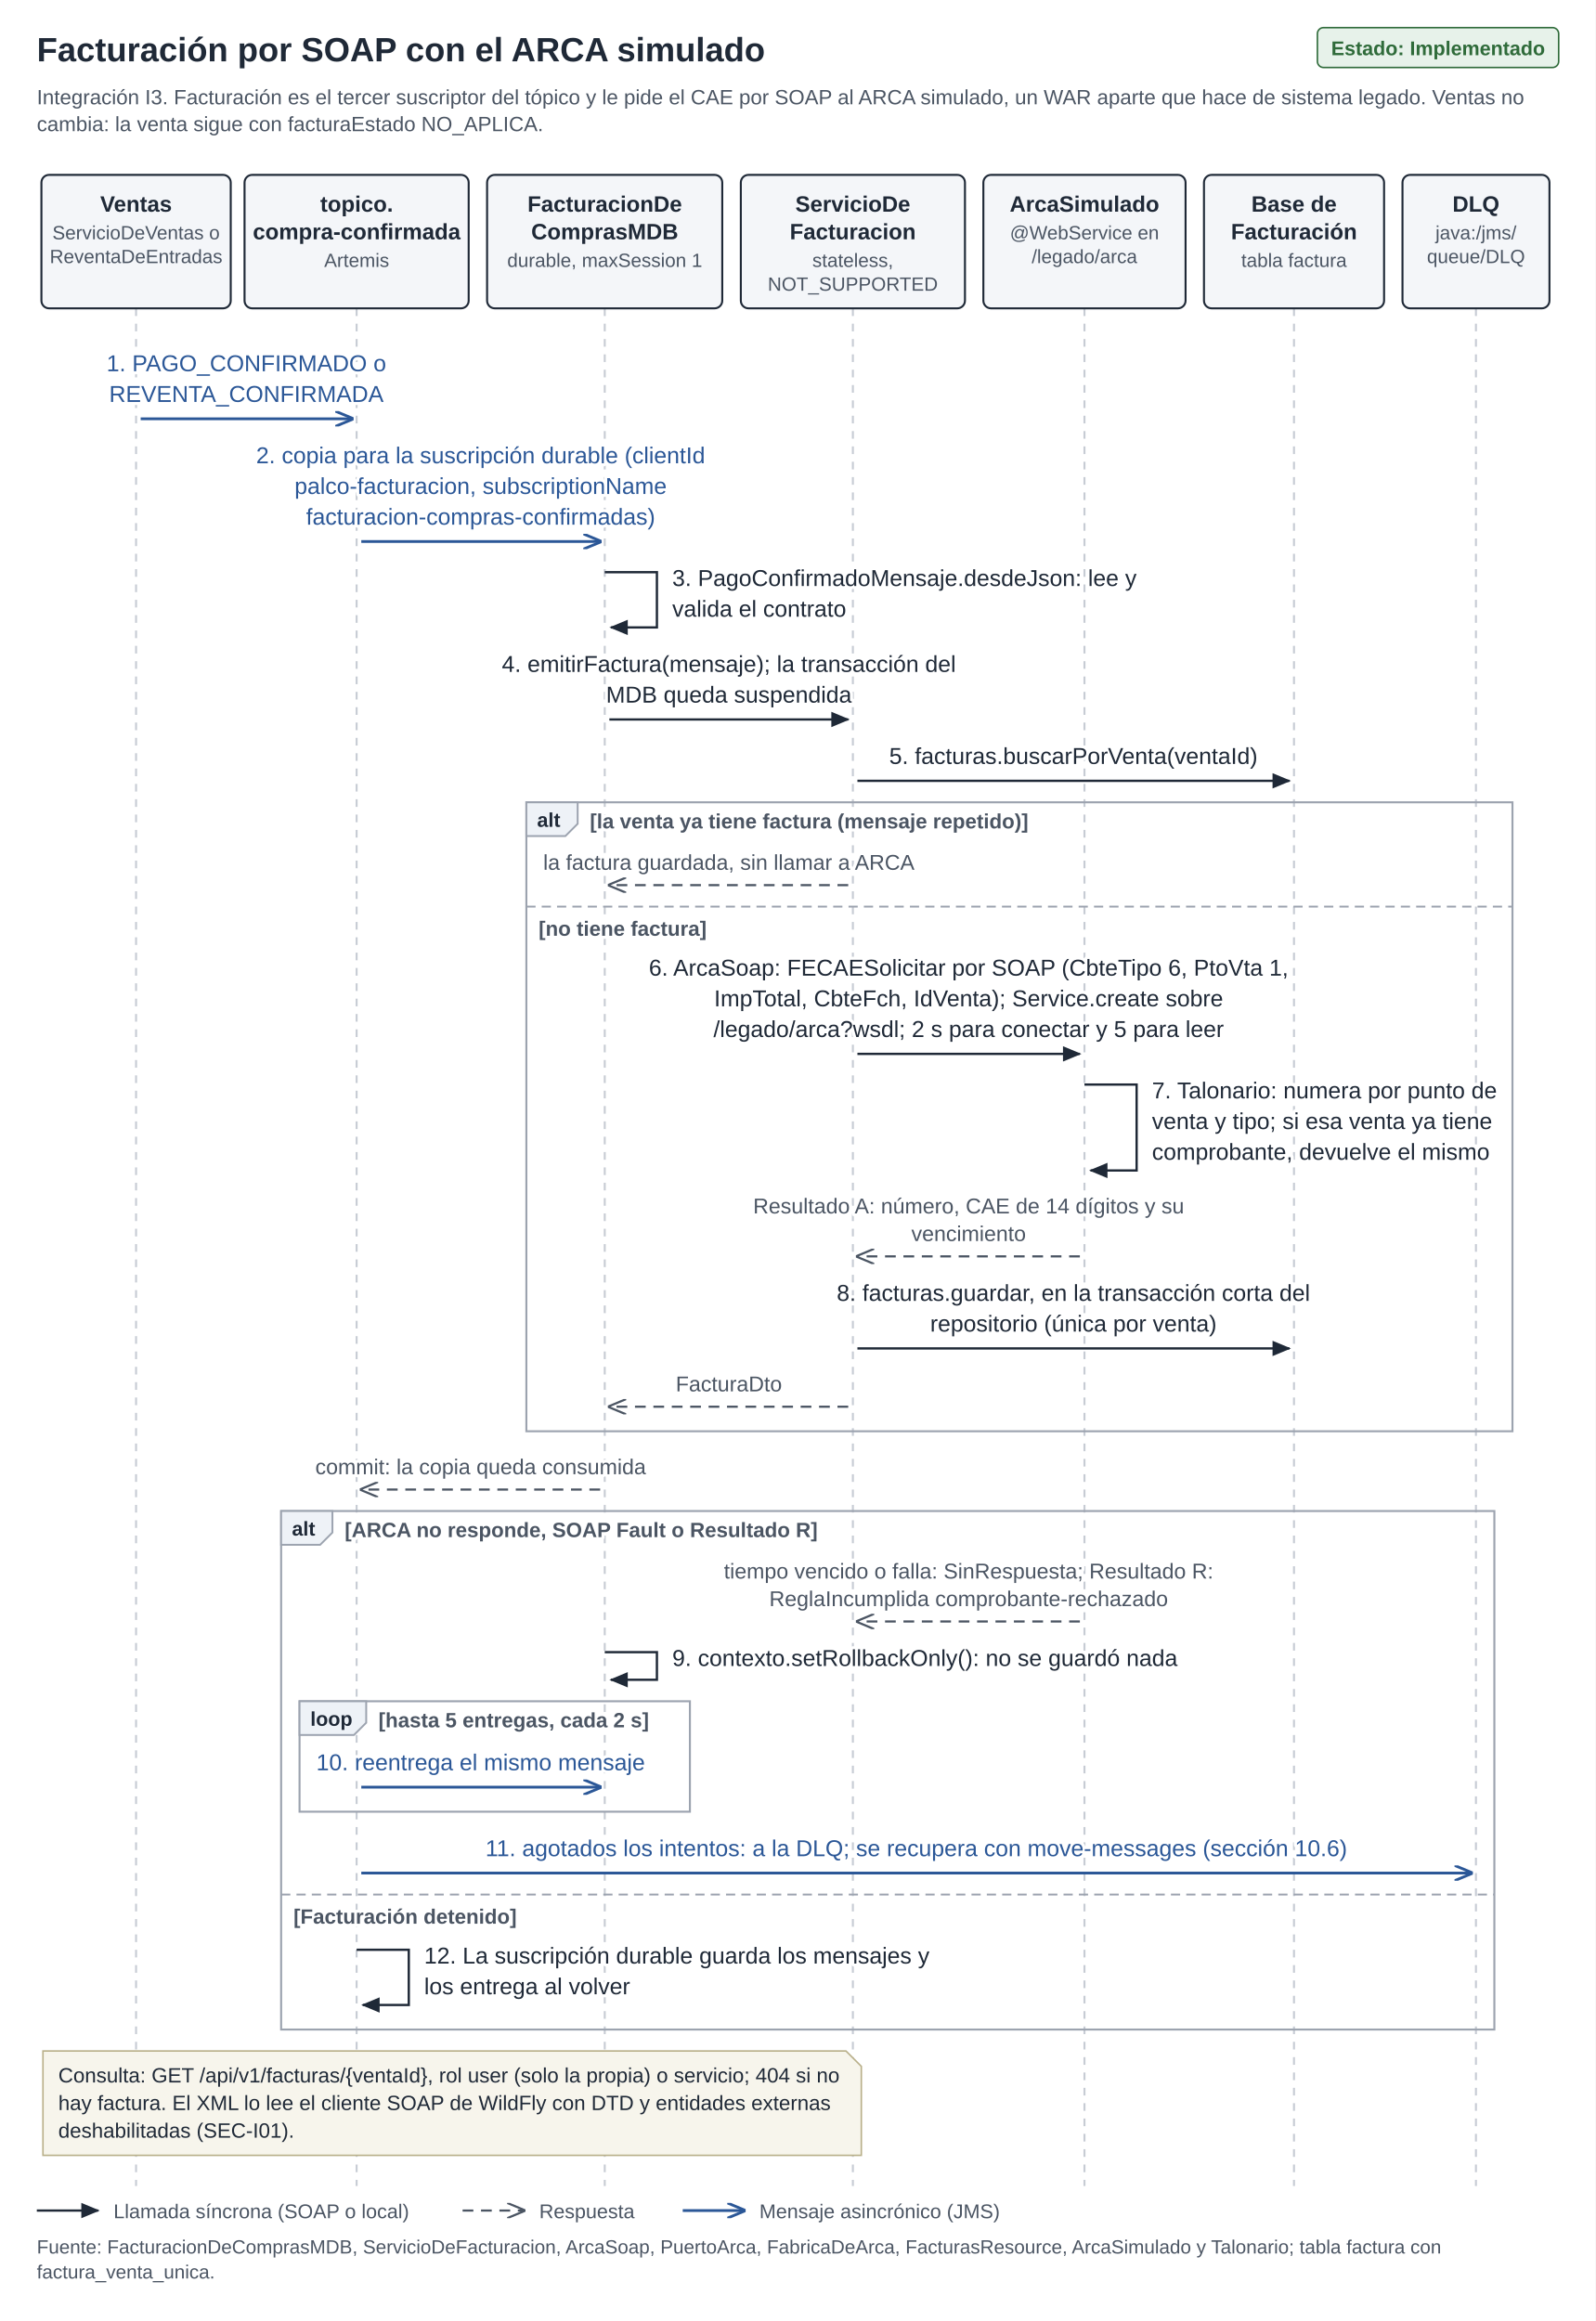
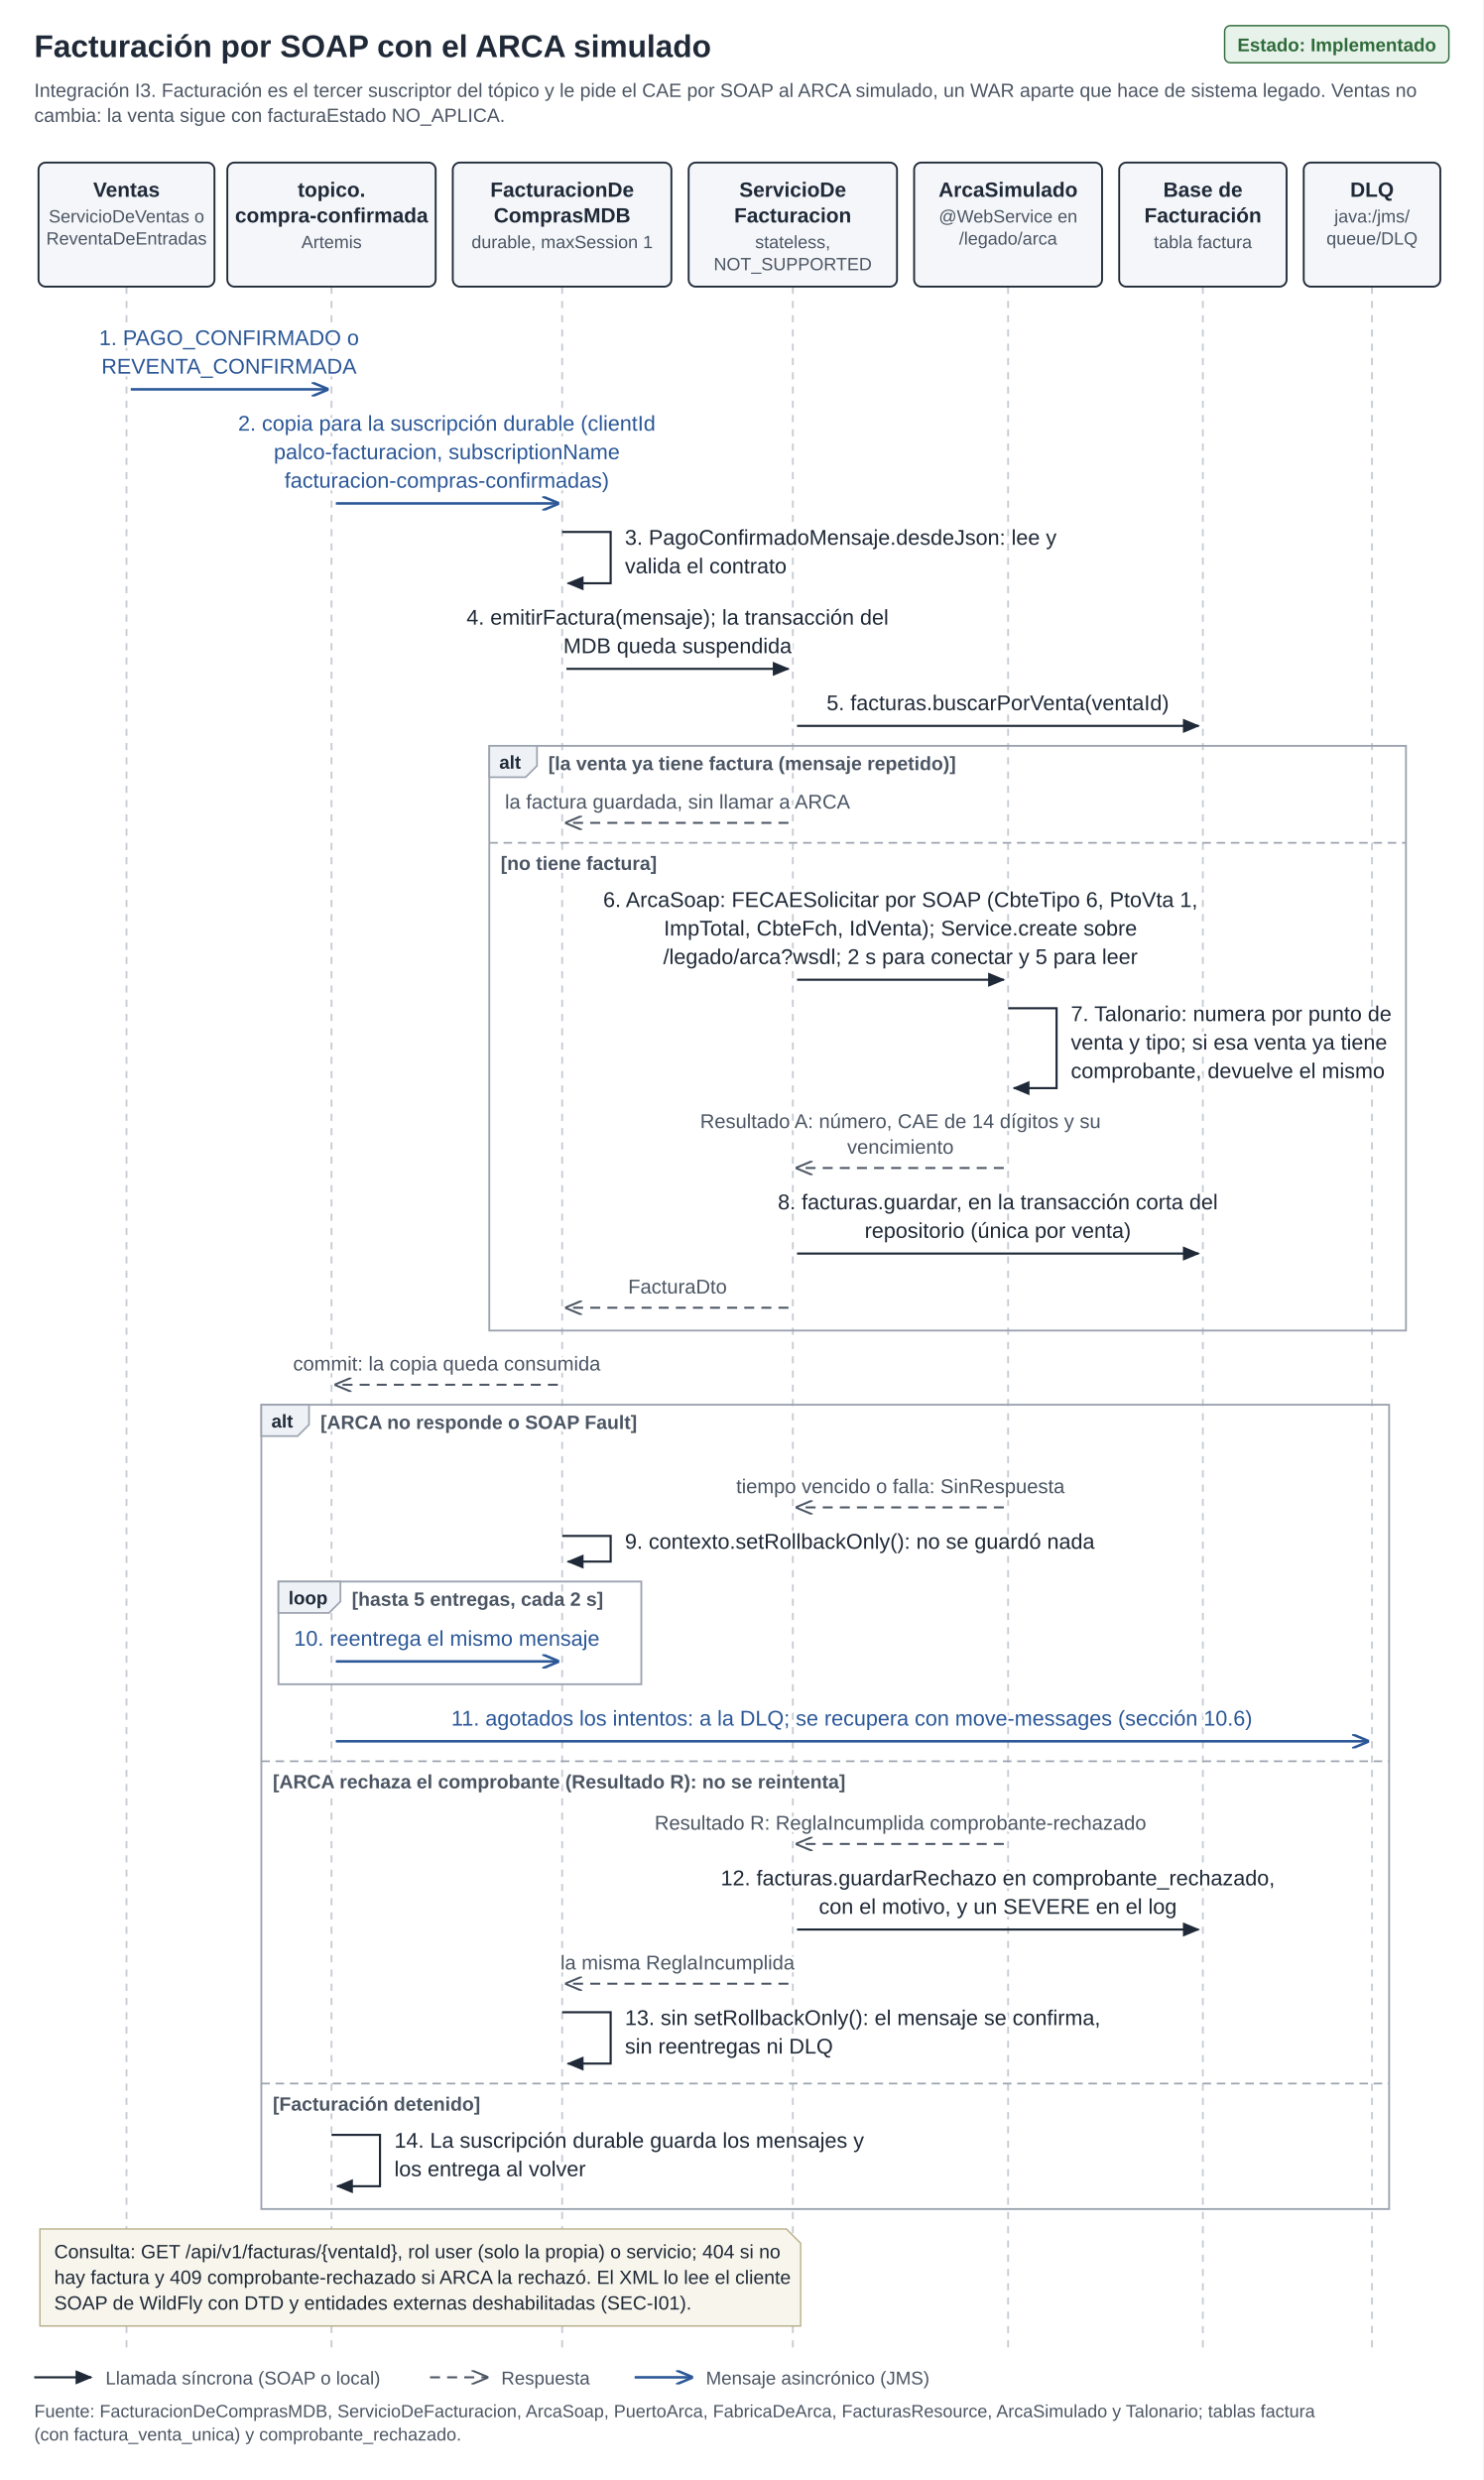
- <svg xmlns="http://www.w3.org/2000/svg" width="1040" height="1513" viewBox="0 0 1040 1513" font-family="Arial, Helvetica, sans-serif">
+ <svg xmlns="http://www.w3.org/2000/svg" width="1040" height="1739" viewBox="0 0 1040 1739" font-family="Arial, Helvetica, sans-serif">
  <defs>
    <marker id="lleno" viewBox="0 0 12 10" refX="11" refY="5" markerWidth="12" markerHeight="10" markerUnits="userSpaceOnUse" orient="auto">
      <path d="M0,0 L12,5 L0,10 z" fill="#1f2937" />
    </marker>
    <marker id="abierto" viewBox="0 0 12 10" refX="11" refY="5" markerWidth="12" markerHeight="10" markerUnits="userSpaceOnUse" orient="auto">
      <path d="M0,0 L12,5 L0,10" fill="none" stroke="#4b5563" stroke-width="1.4" />
    </marker>
    <marker id="async" viewBox="0 0 12 10" refX="11" refY="5" markerWidth="12" markerHeight="10" markerUnits="userSpaceOnUse" orient="auto">
      <path d="M0,0 L12,5 L0,10" fill="none" stroke="#2b5797" stroke-width="1.8" />
    </marker>
    <marker id="triangulo" viewBox="0 0 14 12" refX="13" refY="6" markerWidth="14" markerHeight="12" markerUnits="userSpaceOnUse" orient="auto">
      <path d="M0,0 L14,6 L0,12 z" fill="#ffffff" stroke="#1f2937" stroke-width="1.2" />
    </marker>
  </defs>
-   <rect x="0" y="0" width="1040" height="1513" fill="#ffffff" />
-   <line x1="88.696" y1="201" x2="88.696" y2="1425" stroke="#c7ccd4" stroke-width="1.3" stroke-dasharray="5 5" />
-   <line x1="232.464" y1="201" x2="232.464" y2="1425" stroke="#c7ccd4" stroke-width="1.3" stroke-dasharray="5 5" />
-   <line x1="394.203" y1="201" x2="394.203" y2="1425" stroke="#c7ccd4" stroke-width="1.3" stroke-dasharray="5 5" />
-   <line x1="555.942" y1="201" x2="555.942" y2="1425" stroke="#c7ccd4" stroke-width="1.3" stroke-dasharray="5 5" />
-   <line x1="706.899" y1="201" x2="706.899" y2="1425" stroke="#c7ccd4" stroke-width="1.3" stroke-dasharray="5 5" />
-   <line x1="843.478" y1="201" x2="843.478" y2="1425" stroke="#c7ccd4" stroke-width="1.3" stroke-dasharray="5 5" />
-   <line x1="962.087" y1="201" x2="962.087" y2="1425" stroke="#c7ccd4" stroke-width="1.3" stroke-dasharray="5 5" />
+   <rect x="0" y="0" width="1040" height="1739" fill="#ffffff" />
+   <line x1="88.696" y1="201" x2="88.696" y2="1651" stroke="#c7ccd4" stroke-width="1.3" stroke-dasharray="5 5" />
+   <line x1="232.464" y1="201" x2="232.464" y2="1651" stroke="#c7ccd4" stroke-width="1.3" stroke-dasharray="5 5" />
+   <line x1="394.203" y1="201" x2="394.203" y2="1651" stroke="#c7ccd4" stroke-width="1.3" stroke-dasharray="5 5" />
+   <line x1="555.942" y1="201" x2="555.942" y2="1651" stroke="#c7ccd4" stroke-width="1.3" stroke-dasharray="5 5" />
+   <line x1="706.899" y1="201" x2="706.899" y2="1651" stroke="#c7ccd4" stroke-width="1.3" stroke-dasharray="5 5" />
+   <line x1="843.478" y1="201" x2="843.478" y2="1651" stroke="#c7ccd4" stroke-width="1.3" stroke-dasharray="5 5" />
+   <line x1="962.087" y1="201" x2="962.087" y2="1651" stroke="#c7ccd4" stroke-width="1.3" stroke-dasharray="5 5" />
  <rect x="343.106" y="523" width="642.782" height="410" fill="none" stroke="#9ca3af" stroke-width="1.3" />
  <line x1="343.106" y1="591" x2="985.889" y2="591" stroke="#9ca3af" stroke-width="1.2" stroke-dasharray="6 4" />
  <rect x="195.253" y="1109" width="254.458" height="72" fill="none" stroke="#9ca3af" stroke-width="1.3" />
-   <rect x="183.253" y="985" width="790.834" height="338" fill="none" stroke="#9ca3af" stroke-width="1.3" />
+   <rect x="183.253" y="985" width="790.834" height="564" fill="none" stroke="#9ca3af" stroke-width="1.3" />
  <line x1="183.253" y1="1235" x2="974.087" y2="1235" stroke="#9ca3af" stroke-width="1.2" stroke-dasharray="6 4" />
+   <line x1="183.253" y1="1461" x2="974.087" y2="1461" stroke="#9ca3af" stroke-width="1.2" stroke-dasharray="6 4" />
  <text x="24.0" y="40.0" font-family="Arial, Helvetica, sans-serif" font-size="22" fill="#1f2937" text-anchor="start" font-weight="bold">Facturación por SOAP con el ARCA simulado</text>
  <rect x="858.736" y="18" width="157.264" height="26" rx="4" fill="#e7f2ea" stroke="#2f6b3a" stroke-width="1" />
  <text x="937.4" y="36.0" font-family="Arial, Helvetica, sans-serif" font-size="13" fill="#2f6b3a" text-anchor="middle" font-weight="bold">Estado: Implementado</text>
  <text x="24.0" y="68.0" font-family="Arial, Helvetica, sans-serif" font-size="13.5" fill="#4b5563" text-anchor="start">Integración I3. Facturación es el tercer suscriptor del tópico y le pide el CAE por SOAP al ARCA simulado, un WAR aparte que hace de sistema legado. Ventas no</text>
  <text x="24.0" y="85.5" font-family="Arial, Helvetica, sans-serif" font-size="13.5" fill="#4b5563" text-anchor="start">cambia: la venta sigue con facturaEstado NO_APLICA.</text>
  <rect x="27.0" y="114" width="123.4" height="87" rx="5" fill="#f4f6f9" stroke="#1f2937" stroke-width="1.3" />
  <text x="88.7" y="138.0" font-family="Arial, Helvetica, sans-serif" font-size="14.5" fill="#1f2937" text-anchor="middle" font-weight="bold">Ventas</text>
  <text x="88.7" y="156.0" font-family="Arial, Helvetica, sans-serif" font-size="12.5" fill="#4b5563" text-anchor="middle">ServicioDeVentas o</text>
  <text x="88.7" y="171.5" font-family="Arial, Helvetica, sans-serif" font-size="12.5" fill="#4b5563" text-anchor="middle">ReventaDeEntradas</text>
  <rect x="159.4" y="114" width="146.1" height="87" rx="5" fill="#f4f6f9" stroke="#1f2937" stroke-width="1.3" />
  <text x="232.5" y="138.0" font-family="Arial, Helvetica, sans-serif" font-size="14.5" fill="#1f2937" text-anchor="middle" font-weight="bold">topico.</text>
  <text x="232.5" y="156.0" font-family="Arial, Helvetica, sans-serif" font-size="14.5" fill="#1f2937" text-anchor="middle" font-weight="bold">compra-confirmada</text>
  <text x="232.5" y="174.0" font-family="Arial, Helvetica, sans-serif" font-size="12.5" fill="#4b5563" text-anchor="middle">Artemis</text>
  <rect x="317.5" y="114" width="153.3" height="87" rx="5" fill="#f4f6f9" stroke="#1f2937" stroke-width="1.3" />
  <text x="394.2" y="138.0" font-family="Arial, Helvetica, sans-serif" font-size="14.5" fill="#1f2937" text-anchor="middle" font-weight="bold">FacturacionDe</text>
  <text x="394.2" y="156.0" font-family="Arial, Helvetica, sans-serif" font-size="14.5" fill="#1f2937" text-anchor="middle" font-weight="bold">ComprasMDB</text>
  <text x="394.2" y="174.0" font-family="Arial, Helvetica, sans-serif" font-size="12.5" fill="#4b5563" text-anchor="middle">durable, maxSession 1</text>
  <rect x="482.9" y="114" width="146.1" height="87" rx="5" fill="#f4f6f9" stroke="#1f2937" stroke-width="1.3" />
  <text x="555.9" y="138.0" font-family="Arial, Helvetica, sans-serif" font-size="14.5" fill="#1f2937" text-anchor="middle" font-weight="bold">ServicioDe</text>
  <text x="555.9" y="156.0" font-family="Arial, Helvetica, sans-serif" font-size="14.5" fill="#1f2937" text-anchor="middle" font-weight="bold">Facturacion</text>
  <text x="555.9" y="174.0" font-family="Arial, Helvetica, sans-serif" font-size="12.5" fill="#4b5563" text-anchor="middle">stateless,</text>
  <text x="555.9" y="189.5" font-family="Arial, Helvetica, sans-serif" font-size="12.5" fill="#4b5563" text-anchor="middle">NOT_SUPPORTED</text>
  <rect x="641.0" y="114" width="131.8" height="87" rx="5" fill="#f4f6f9" stroke="#1f2937" stroke-width="1.3" />
  <text x="706.9" y="138.0" font-family="Arial, Helvetica, sans-serif" font-size="14.5" fill="#1f2937" text-anchor="middle" font-weight="bold">ArcaSimulado</text>
  <text x="706.9" y="156.0" font-family="Arial, Helvetica, sans-serif" font-size="12.5" fill="#4b5563" text-anchor="middle">@WebService en</text>
  <text x="706.9" y="171.5" font-family="Arial, Helvetica, sans-serif" font-size="12.5" fill="#4b5563" text-anchor="middle">/legado/arca</text>
  <rect x="784.8" y="114" width="117.4" height="87" rx="5" fill="#f4f6f9" stroke="#1f2937" stroke-width="1.3" />
  <text x="843.5" y="138.0" font-family="Arial, Helvetica, sans-serif" font-size="14.5" fill="#1f2937" text-anchor="middle" font-weight="bold">Base de</text>
  <text x="843.5" y="156.0" font-family="Arial, Helvetica, sans-serif" font-size="14.5" fill="#1f2937" text-anchor="middle" font-weight="bold">Facturación</text>
  <text x="843.5" y="174.0" font-family="Arial, Helvetica, sans-serif" font-size="12.5" fill="#4b5563" text-anchor="middle">tabla factura</text>
  <rect x="914.2" y="114" width="95.8" height="87" rx="5" fill="#f4f6f9" stroke="#1f2937" stroke-width="1.3" />
  <text x="962.1" y="138.0" font-family="Arial, Helvetica, sans-serif" font-size="14.5" fill="#1f2937" text-anchor="middle" font-weight="bold">DLQ</text>
  <text x="962.1" y="156.0" font-family="Arial, Helvetica, sans-serif" font-size="12.5" fill="#4b5563" text-anchor="middle">java:/jms/</text>
  <text x="962.1" y="171.5" font-family="Arial, Helvetica, sans-serif" font-size="12.5" fill="#4b5563" text-anchor="middle">queue/DLQ</text>
  <text x="160.6" y="242.0" font-family="Arial, Helvetica, sans-serif" font-size="15" fill="#2b5797" text-anchor="middle" stroke="#ffffff" stroke-width="4" stroke-linejoin="round" paint-order="stroke">1. PAGO_CONFIRMADO o</text>
  <text x="160.6" y="262.0" font-family="Arial, Helvetica, sans-serif" font-size="15" fill="#2b5797" text-anchor="middle" stroke="#ffffff" stroke-width="4" stroke-linejoin="round" paint-order="stroke">REVENTA_CONFIRMADA</text>
  <line x1="91.7" y1="273" x2="229.5" y2="273" stroke="#2b5797" stroke-width="1.8" marker-end="url(#async)" />
  <text x="313.3" y="302" font-family="Arial, Helvetica, sans-serif" font-size="15" fill="#2b5797" text-anchor="middle" stroke="#ffffff" stroke-width="4" stroke-linejoin="round" paint-order="stroke">2. copia para la suscripción durable (clientId</text>
  <text x="313.3" y="322" font-family="Arial, Helvetica, sans-serif" font-size="15" fill="#2b5797" text-anchor="middle" stroke="#ffffff" stroke-width="4" stroke-linejoin="round" paint-order="stroke">palco-facturacion, subscriptionName</text>
  <text x="313.3" y="342" font-family="Arial, Helvetica, sans-serif" font-size="15" fill="#2b5797" text-anchor="middle" stroke="#ffffff" stroke-width="4" stroke-linejoin="round" paint-order="stroke">facturacion-compras-confirmadas)</text>
  <line x1="235.5" y1="353" x2="391.2" y2="353" stroke="#2b5797" stroke-width="1.8" marker-end="url(#async)" />
  <text x="438.2" y="382" font-family="Arial, Helvetica, sans-serif" font-size="15" fill="#1f2937" text-anchor="start" stroke="#ffffff" stroke-width="4" stroke-linejoin="round" paint-order="stroke">3. PagoConfirmadoMensaje.desdeJson: lee y</text>
  <text x="438.2" y="402" font-family="Arial, Helvetica, sans-serif" font-size="15" fill="#1f2937" text-anchor="start" stroke="#ffffff" stroke-width="4" stroke-linejoin="round" paint-order="stroke">valida el contrato</text>
  <polyline points="394.203,373 428.203,373 428.203,409 398.203,409" fill="none" stroke="#1f2937" stroke-width="1.5" marker-end="url(#lleno)" />
  <text x="475.1" y="438" font-family="Arial, Helvetica, sans-serif" font-size="15" fill="#1f2937" text-anchor="middle" stroke="#ffffff" stroke-width="4" stroke-linejoin="round" paint-order="stroke">4. emitirFactura(mensaje); la transacción del</text>
  <text x="475.1" y="458" font-family="Arial, Helvetica, sans-serif" font-size="15" fill="#1f2937" text-anchor="middle" stroke="#ffffff" stroke-width="4" stroke-linejoin="round" paint-order="stroke">MDB queda suspendida</text>
  <line x1="397.2" y1="469" x2="552.9" y2="469" stroke="#1f2937" stroke-width="1.5" marker-end="url(#lleno)" />
  <text x="699.7" y="498" font-family="Arial, Helvetica, sans-serif" font-size="15" fill="#1f2937" text-anchor="middle" stroke="#ffffff" stroke-width="4" stroke-linejoin="round" paint-order="stroke">5. facturas.buscarPorVenta(ventaId)</text>
  <line x1="558.9" y1="509" x2="840.5" y2="509" stroke="#1f2937" stroke-width="1.5" marker-end="url(#lleno)" />
  <text x="475.1" y="567" font-family="Arial, Helvetica, sans-serif" font-size="14" fill="#4b5563" text-anchor="middle" stroke="#ffffff" stroke-width="4" stroke-linejoin="round" paint-order="stroke">la factura guardada, sin llamar a ARCA</text>
  <line x1="552.9" y1="577" x2="397.2" y2="577" stroke="#4b5563" stroke-width="1.4" stroke-dasharray="7 5" marker-end="url(#abierto)" />
  <text x="631.4" y="636" font-family="Arial, Helvetica, sans-serif" font-size="15" fill="#1f2937" text-anchor="middle" stroke="#ffffff" stroke-width="4" stroke-linejoin="round" paint-order="stroke">6. ArcaSoap: FECAESolicitar por SOAP (CbteTipo 6, PtoVta 1,</text>
  <text x="631.4" y="656" font-family="Arial, Helvetica, sans-serif" font-size="15" fill="#1f2937" text-anchor="middle" stroke="#ffffff" stroke-width="4" stroke-linejoin="round" paint-order="stroke">ImpTotal, CbteFch, IdVenta); Service.create sobre</text>
  <text x="631.4" y="676" font-family="Arial, Helvetica, sans-serif" font-size="15" fill="#1f2937" text-anchor="middle" stroke="#ffffff" stroke-width="4" stroke-linejoin="round" paint-order="stroke">/legado/arca?wsdl; 2 s para conectar y 5 para leer</text>
  <line x1="558.9" y1="687" x2="703.9" y2="687" stroke="#1f2937" stroke-width="1.5" marker-end="url(#lleno)" />
  <text x="750.9" y="716" font-family="Arial, Helvetica, sans-serif" font-size="15" fill="#1f2937" text-anchor="start" stroke="#ffffff" stroke-width="4" stroke-linejoin="round" paint-order="stroke">7. Talonario: numera por punto de</text>
  <text x="750.9" y="736" font-family="Arial, Helvetica, sans-serif" font-size="15" fill="#1f2937" text-anchor="start" stroke="#ffffff" stroke-width="4" stroke-linejoin="round" paint-order="stroke">venta y tipo; si esa venta ya tiene</text>
  <text x="750.9" y="756" font-family="Arial, Helvetica, sans-serif" font-size="15" fill="#1f2937" text-anchor="start" stroke="#ffffff" stroke-width="4" stroke-linejoin="round" paint-order="stroke">comprobante, devuelve el mismo</text>
  <polyline points="706.899,707 740.899,707 740.899,763 710.899,763" fill="none" stroke="#1f2937" stroke-width="1.5" marker-end="url(#lleno)" />
  <text x="631.4" y="791" font-family="Arial, Helvetica, sans-serif" font-size="14" fill="#4b5563" text-anchor="middle" stroke="#ffffff" stroke-width="4" stroke-linejoin="round" paint-order="stroke">Resultado A: número, CAE de 14 dígitos y su</text>
  <text x="631.4" y="809" font-family="Arial, Helvetica, sans-serif" font-size="14" fill="#4b5563" text-anchor="middle" stroke="#ffffff" stroke-width="4" stroke-linejoin="round" paint-order="stroke">vencimiento</text>
  <line x1="703.9" y1="819" x2="558.9" y2="819" stroke="#4b5563" stroke-width="1.4" stroke-dasharray="7 5" marker-end="url(#abierto)" />
  <text x="699.7" y="848" font-family="Arial, Helvetica, sans-serif" font-size="15" fill="#1f2937" text-anchor="middle" stroke="#ffffff" stroke-width="4" stroke-linejoin="round" paint-order="stroke">8. facturas.guardar, en la transacción corta del</text>
  <text x="699.7" y="868" font-family="Arial, Helvetica, sans-serif" font-size="15" fill="#1f2937" text-anchor="middle" stroke="#ffffff" stroke-width="4" stroke-linejoin="round" paint-order="stroke">repositorio (única por venta)</text>
  <line x1="558.9" y1="879" x2="840.5" y2="879" stroke="#1f2937" stroke-width="1.5" marker-end="url(#lleno)" />
  <text x="475.1" y="907" font-family="Arial, Helvetica, sans-serif" font-size="14" fill="#4b5563" text-anchor="middle" stroke="#ffffff" stroke-width="4" stroke-linejoin="round" paint-order="stroke">FacturaDto</text>
  <line x1="552.9" y1="917" x2="397.2" y2="917" stroke="#4b5563" stroke-width="1.4" stroke-dasharray="7 5" marker-end="url(#abierto)" />
  <path d="M343.106,523 L376.547,523 L376.547,537 L368.547,545 L343.106,545 z" fill="#eef2f7" stroke="#9ca3af" stroke-width="1.2" />
  <text x="350.1" y="539" font-family="Arial, Helvetica, sans-serif" font-size="13" fill="#1f2937" text-anchor="start" font-weight="bold">alt</text>
  <text x="384.5" y="540" font-family="Arial, Helvetica, sans-serif" font-size="13.5" fill="#4b5563" text-anchor="start" font-weight="bold" stroke="#ffffff" stroke-width="4" stroke-linejoin="round" paint-order="stroke">[la venta ya tiene factura (mensaje repetido)]</text>
  <text x="351.1" y="610" font-family="Arial, Helvetica, sans-serif" font-size="13.5" fill="#4b5563" text-anchor="start" font-weight="bold" stroke="#ffffff" stroke-width="4" stroke-linejoin="round" paint-order="stroke">[no tiene factura]</text>
  <text x="313.3" y="961" font-family="Arial, Helvetica, sans-serif" font-size="14" fill="#4b5563" text-anchor="middle" stroke="#ffffff" stroke-width="4" stroke-linejoin="round" paint-order="stroke">commit: la copia queda consumida</text>
  <line x1="391.2" y1="971" x2="235.5" y2="971" stroke="#4b5563" stroke-width="1.4" stroke-dasharray="7 5" marker-end="url(#abierto)" />
-   <text x="631.4" y="1029" font-family="Arial, Helvetica, sans-serif" font-size="14" fill="#4b5563" text-anchor="middle" stroke="#ffffff" stroke-width="4" stroke-linejoin="round" paint-order="stroke">tiempo vencido o falla: SinRespuesta; Resultado R:</text>
-   <text x="631.4" y="1047" font-family="Arial, Helvetica, sans-serif" font-size="14" fill="#4b5563" text-anchor="middle" stroke="#ffffff" stroke-width="4" stroke-linejoin="round" paint-order="stroke">ReglaIncumplida comprobante-rechazado</text>
+   <text x="631.4" y="1047" font-family="Arial, Helvetica, sans-serif" font-size="14" fill="#4b5563" text-anchor="middle" stroke="#ffffff" stroke-width="4" stroke-linejoin="round" paint-order="stroke">tiempo vencido o falla: SinRespuesta</text>
  <line x1="703.9" y1="1057" x2="558.9" y2="1057" stroke="#4b5563" stroke-width="1.4" stroke-dasharray="7 5" marker-end="url(#abierto)" />
  <text x="438.2" y="1086" font-family="Arial, Helvetica, sans-serif" font-size="15" fill="#1f2937" text-anchor="start" stroke="#ffffff" stroke-width="4" stroke-linejoin="round" paint-order="stroke">9. contexto.setRollbackOnly(): no se guardó nada</text>
  <polyline points="394.203,1077 428.203,1077 428.203,1095 398.203,1095" fill="none" stroke="#1f2937" stroke-width="1.5" marker-end="url(#lleno)" />
  <text x="313.3" y="1154" font-family="Arial, Helvetica, sans-serif" font-size="15" fill="#2b5797" text-anchor="middle" stroke="#ffffff" stroke-width="4" stroke-linejoin="round" paint-order="stroke">10. reentrega el mismo mensaje</text>
  <line x1="235.5" y1="1165" x2="391.2" y2="1165" stroke="#2b5797" stroke-width="1.8" marker-end="url(#async)" />
  <path d="M195.253,1109 L238.709,1109 L238.709,1123 L230.709,1131 L195.253,1131 z" fill="#eef2f7" stroke="#9ca3af" stroke-width="1.2" />
  <text x="202.3" y="1125" font-family="Arial, Helvetica, sans-serif" font-size="13" fill="#1f2937" text-anchor="start" font-weight="bold">loop</text>
  <text x="246.7" y="1126" font-family="Arial, Helvetica, sans-serif" font-size="13.5" fill="#4b5563" text-anchor="start" font-weight="bold" stroke="#ffffff" stroke-width="4" stroke-linejoin="round" paint-order="stroke">[hasta 5 entregas, cada 2 s]</text>
  <text x="597.3" y="1210" font-family="Arial, Helvetica, sans-serif" font-size="15" fill="#2b5797" text-anchor="middle" stroke="#ffffff" stroke-width="4" stroke-linejoin="round" paint-order="stroke">11. agotados los intentos: a la DLQ; se recupera con move-messages (sección 10.6)</text>
  <line x1="235.5" y1="1221" x2="959.1" y2="1221" stroke="#2b5797" stroke-width="1.8" marker-end="url(#async)" />
-   <text x="276.5" y="1280" font-family="Arial, Helvetica, sans-serif" font-size="15" fill="#1f2937" text-anchor="start" stroke="#ffffff" stroke-width="4" stroke-linejoin="round" paint-order="stroke">12. La suscripción durable guarda los mensajes y</text>
-   <text x="276.5" y="1300" font-family="Arial, Helvetica, sans-serif" font-size="15" fill="#1f2937" text-anchor="start" stroke="#ffffff" stroke-width="4" stroke-linejoin="round" paint-order="stroke">los entrega al volver</text>
-   <polyline points="232.464,1271 266.464,1271 266.464,1307 236.464,1307" fill="none" stroke="#1f2937" stroke-width="1.5" marker-end="url(#lleno)" />
+   <text x="631.4" y="1283" font-family="Arial, Helvetica, sans-serif" font-size="14" fill="#4b5563" text-anchor="middle" stroke="#ffffff" stroke-width="4" stroke-linejoin="round" paint-order="stroke">Resultado R: ReglaIncumplida comprobante-rechazado</text>
+   <line x1="703.9" y1="1293" x2="558.9" y2="1293" stroke="#4b5563" stroke-width="1.4" stroke-dasharray="7 5" marker-end="url(#abierto)" />
+   <text x="699.7" y="1322" font-family="Arial, Helvetica, sans-serif" font-size="15" fill="#1f2937" text-anchor="middle" stroke="#ffffff" stroke-width="4" stroke-linejoin="round" paint-order="stroke">12. facturas.guardarRechazo en comprobante_rechazado,</text>
+   <text x="699.7" y="1342" font-family="Arial, Helvetica, sans-serif" font-size="15" fill="#1f2937" text-anchor="middle" stroke="#ffffff" stroke-width="4" stroke-linejoin="round" paint-order="stroke">con el motivo, y un SEVERE en el log</text>
+   <line x1="558.9" y1="1353" x2="840.5" y2="1353" stroke="#1f2937" stroke-width="1.5" marker-end="url(#lleno)" />
+   <text x="475.1" y="1381" font-family="Arial, Helvetica, sans-serif" font-size="14" fill="#4b5563" text-anchor="middle" stroke="#ffffff" stroke-width="4" stroke-linejoin="round" paint-order="stroke">la misma ReglaIncumplida</text>
+   <line x1="552.9" y1="1391" x2="397.2" y2="1391" stroke="#4b5563" stroke-width="1.4" stroke-dasharray="7 5" marker-end="url(#abierto)" />
+   <text x="438.2" y="1420" font-family="Arial, Helvetica, sans-serif" font-size="15" fill="#1f2937" text-anchor="start" stroke="#ffffff" stroke-width="4" stroke-linejoin="round" paint-order="stroke">13. sin setRollbackOnly(): el mensaje se confirma,</text>
+   <text x="438.2" y="1440" font-family="Arial, Helvetica, sans-serif" font-size="15" fill="#1f2937" text-anchor="start" stroke="#ffffff" stroke-width="4" stroke-linejoin="round" paint-order="stroke">sin reentregas ni DLQ</text>
+   <polyline points="394.203,1411 428.203,1411 428.203,1447 398.203,1447" fill="none" stroke="#1f2937" stroke-width="1.5" marker-end="url(#lleno)" />
+   <text x="276.5" y="1506" font-family="Arial, Helvetica, sans-serif" font-size="15" fill="#1f2937" text-anchor="start" stroke="#ffffff" stroke-width="4" stroke-linejoin="round" paint-order="stroke">14. La suscripción durable guarda los mensajes y</text>
+   <text x="276.5" y="1526" font-family="Arial, Helvetica, sans-serif" font-size="15" fill="#1f2937" text-anchor="start" stroke="#ffffff" stroke-width="4" stroke-linejoin="round" paint-order="stroke">los entrega al volver</text>
+   <polyline points="232.464,1497 266.464,1497 266.464,1533 236.464,1533" fill="none" stroke="#1f2937" stroke-width="1.5" marker-end="url(#lleno)" />
  <path d="M183.253,985 L216.693,985 L216.693,999 L208.693,1007 L183.253,1007 z" fill="#eef2f7" stroke="#9ca3af" stroke-width="1.2" />
  <text x="190.3" y="1001" font-family="Arial, Helvetica, sans-serif" font-size="13" fill="#1f2937" text-anchor="start" font-weight="bold">alt</text>
-   <text x="224.7" y="1002" font-family="Arial, Helvetica, sans-serif" font-size="13.5" fill="#4b5563" text-anchor="start" font-weight="bold" stroke="#ffffff" stroke-width="4" stroke-linejoin="round" paint-order="stroke">[ARCA no responde, SOAP Fault o Resultado R]</text>
-   <text x="191.3" y="1254" font-family="Arial, Helvetica, sans-serif" font-size="13.5" fill="#4b5563" text-anchor="start" font-weight="bold" stroke="#ffffff" stroke-width="4" stroke-linejoin="round" paint-order="stroke">[Facturación detenido]</text>
-   <path d="M28,1337 L551.449,1337 L561.449,1347 L561.449,1405 L28,1405 z" fill="#f7f5ec" stroke="#b9b08a" stroke-width="1" />
-   <text x="38.0" y="1357.5" font-family="Arial, Helvetica, sans-serif" font-size="13.5" fill="#1f2937" text-anchor="start">Consulta: GET /api/v1/facturas/{ventaId}, rol user (solo la propia) o servicio; 404 si no</text>
-   <text x="38.0" y="1375.5" font-family="Arial, Helvetica, sans-serif" font-size="13.5" fill="#1f2937" text-anchor="start">hay factura. El XML lo lee el cliente SOAP de WildFly con DTD y entidades externas</text>
-   <text x="38.0" y="1393.5" font-family="Arial, Helvetica, sans-serif" font-size="13.5" fill="#1f2937" text-anchor="start">deshabilitadas (SEC-I01).</text>
-   <line x1="24" y1="1441" x2="64" y2="1441" stroke="#1f2937" stroke-width="1.5" marker-end="url(#lleno)" />
-   <text x="74.0" y="1446" font-family="Arial, Helvetica, sans-serif" font-size="13" fill="#4b5563" text-anchor="start">Llamada síncrona (SOAP o local)</text>
-   <line x1="301.546" y1="1441" x2="341.546" y2="1441" stroke="#4b5563" stroke-width="1.4" stroke-dasharray="7 5" marker-end="url(#abierto)" />
-   <text x="351.5" y="1446" font-family="Arial, Helvetica, sans-serif" font-size="13" fill="#4b5563" text-anchor="start">Respuesta</text>
-   <line x1="445.036" y1="1441" x2="485.036" y2="1441" stroke="#2b5797" stroke-width="1.8" marker-end="url(#async)" />
-   <text x="495.0" y="1446" font-family="Arial, Helvetica, sans-serif" font-size="13" fill="#4b5563" text-anchor="start">Mensaje asincrónico (JMS)</text>
-   <text x="24.0" y="1469" font-family="Arial, Helvetica, sans-serif" font-size="12.5" fill="#4b5563" text-anchor="start">Fuente: FacturacionDeComprasMDB, ServicioDeFacturacion, ArcaSoap, PuertoArca, FabricaDeArca, FacturasResource, ArcaSimulado y Talonario; tabla factura con</text>
-   <text x="24.0" y="1485.3" font-family="Arial, Helvetica, sans-serif" font-size="12.5" fill="#4b5563" text-anchor="start">factura_venta_unica.</text>
+   <text x="224.7" y="1002" font-family="Arial, Helvetica, sans-serif" font-size="13.5" fill="#4b5563" text-anchor="start" font-weight="bold" stroke="#ffffff" stroke-width="4" stroke-linejoin="round" paint-order="stroke">[ARCA no responde o SOAP Fault]</text>
+   <text x="191.3" y="1254" font-family="Arial, Helvetica, sans-serif" font-size="13.5" fill="#4b5563" text-anchor="start" font-weight="bold" stroke="#ffffff" stroke-width="4" stroke-linejoin="round" paint-order="stroke">[ARCA rechaza el comprobante (Resultado R): no se reintenta]</text>
+   <text x="191.3" y="1480" font-family="Arial, Helvetica, sans-serif" font-size="13.5" fill="#4b5563" text-anchor="start" font-weight="bold" stroke="#ffffff" stroke-width="4" stroke-linejoin="round" paint-order="stroke">[Facturación detenido]</text>
+   <path d="M28,1563 L551.449,1563 L561.449,1573 L561.449,1631 L28,1631 z" fill="#f7f5ec" stroke="#b9b08a" stroke-width="1" />
+   <text x="38.0" y="1583.5" font-family="Arial, Helvetica, sans-serif" font-size="13.5" fill="#1f2937" text-anchor="start">Consulta: GET /api/v1/facturas/{ventaId}, rol user (solo la propia) o servicio; 404 si no</text>
+   <text x="38.0" y="1601.5" font-family="Arial, Helvetica, sans-serif" font-size="13.5" fill="#1f2937" text-anchor="start">hay factura y 409 comprobante-rechazado si ARCA la rechazó. El XML lo lee el cliente</text>
+   <text x="38.0" y="1619.5" font-family="Arial, Helvetica, sans-serif" font-size="13.5" fill="#1f2937" text-anchor="start">SOAP de WildFly con DTD y entidades externas deshabilitadas (SEC-I01).</text>
+   <line x1="24" y1="1667" x2="64" y2="1667" stroke="#1f2937" stroke-width="1.5" marker-end="url(#lleno)" />
+   <text x="74.0" y="1672" font-family="Arial, Helvetica, sans-serif" font-size="13" fill="#4b5563" text-anchor="start">Llamada síncrona (SOAP o local)</text>
+   <line x1="301.546" y1="1667" x2="341.546" y2="1667" stroke="#4b5563" stroke-width="1.4" stroke-dasharray="7 5" marker-end="url(#abierto)" />
+   <text x="351.5" y="1672" font-family="Arial, Helvetica, sans-serif" font-size="13" fill="#4b5563" text-anchor="start">Respuesta</text>
+   <line x1="445.036" y1="1667" x2="485.036" y2="1667" stroke="#2b5797" stroke-width="1.8" marker-end="url(#async)" />
+   <text x="495.0" y="1672" font-family="Arial, Helvetica, sans-serif" font-size="13" fill="#4b5563" text-anchor="start">Mensaje asincrónico (JMS)</text>
+   <text x="24.0" y="1695" font-family="Arial, Helvetica, sans-serif" font-size="12.5" fill="#4b5563" text-anchor="start">Fuente: FacturacionDeComprasMDB, ServicioDeFacturacion, ArcaSoap, PuertoArca, FabricaDeArca, FacturasResource, ArcaSimulado y Talonario; tablas factura</text>
+   <text x="24.0" y="1711.3" font-family="Arial, Helvetica, sans-serif" font-size="12.5" fill="#4b5563" text-anchor="start">(con factura_venta_unica) y comprobante_rechazado.</text>
</svg>
